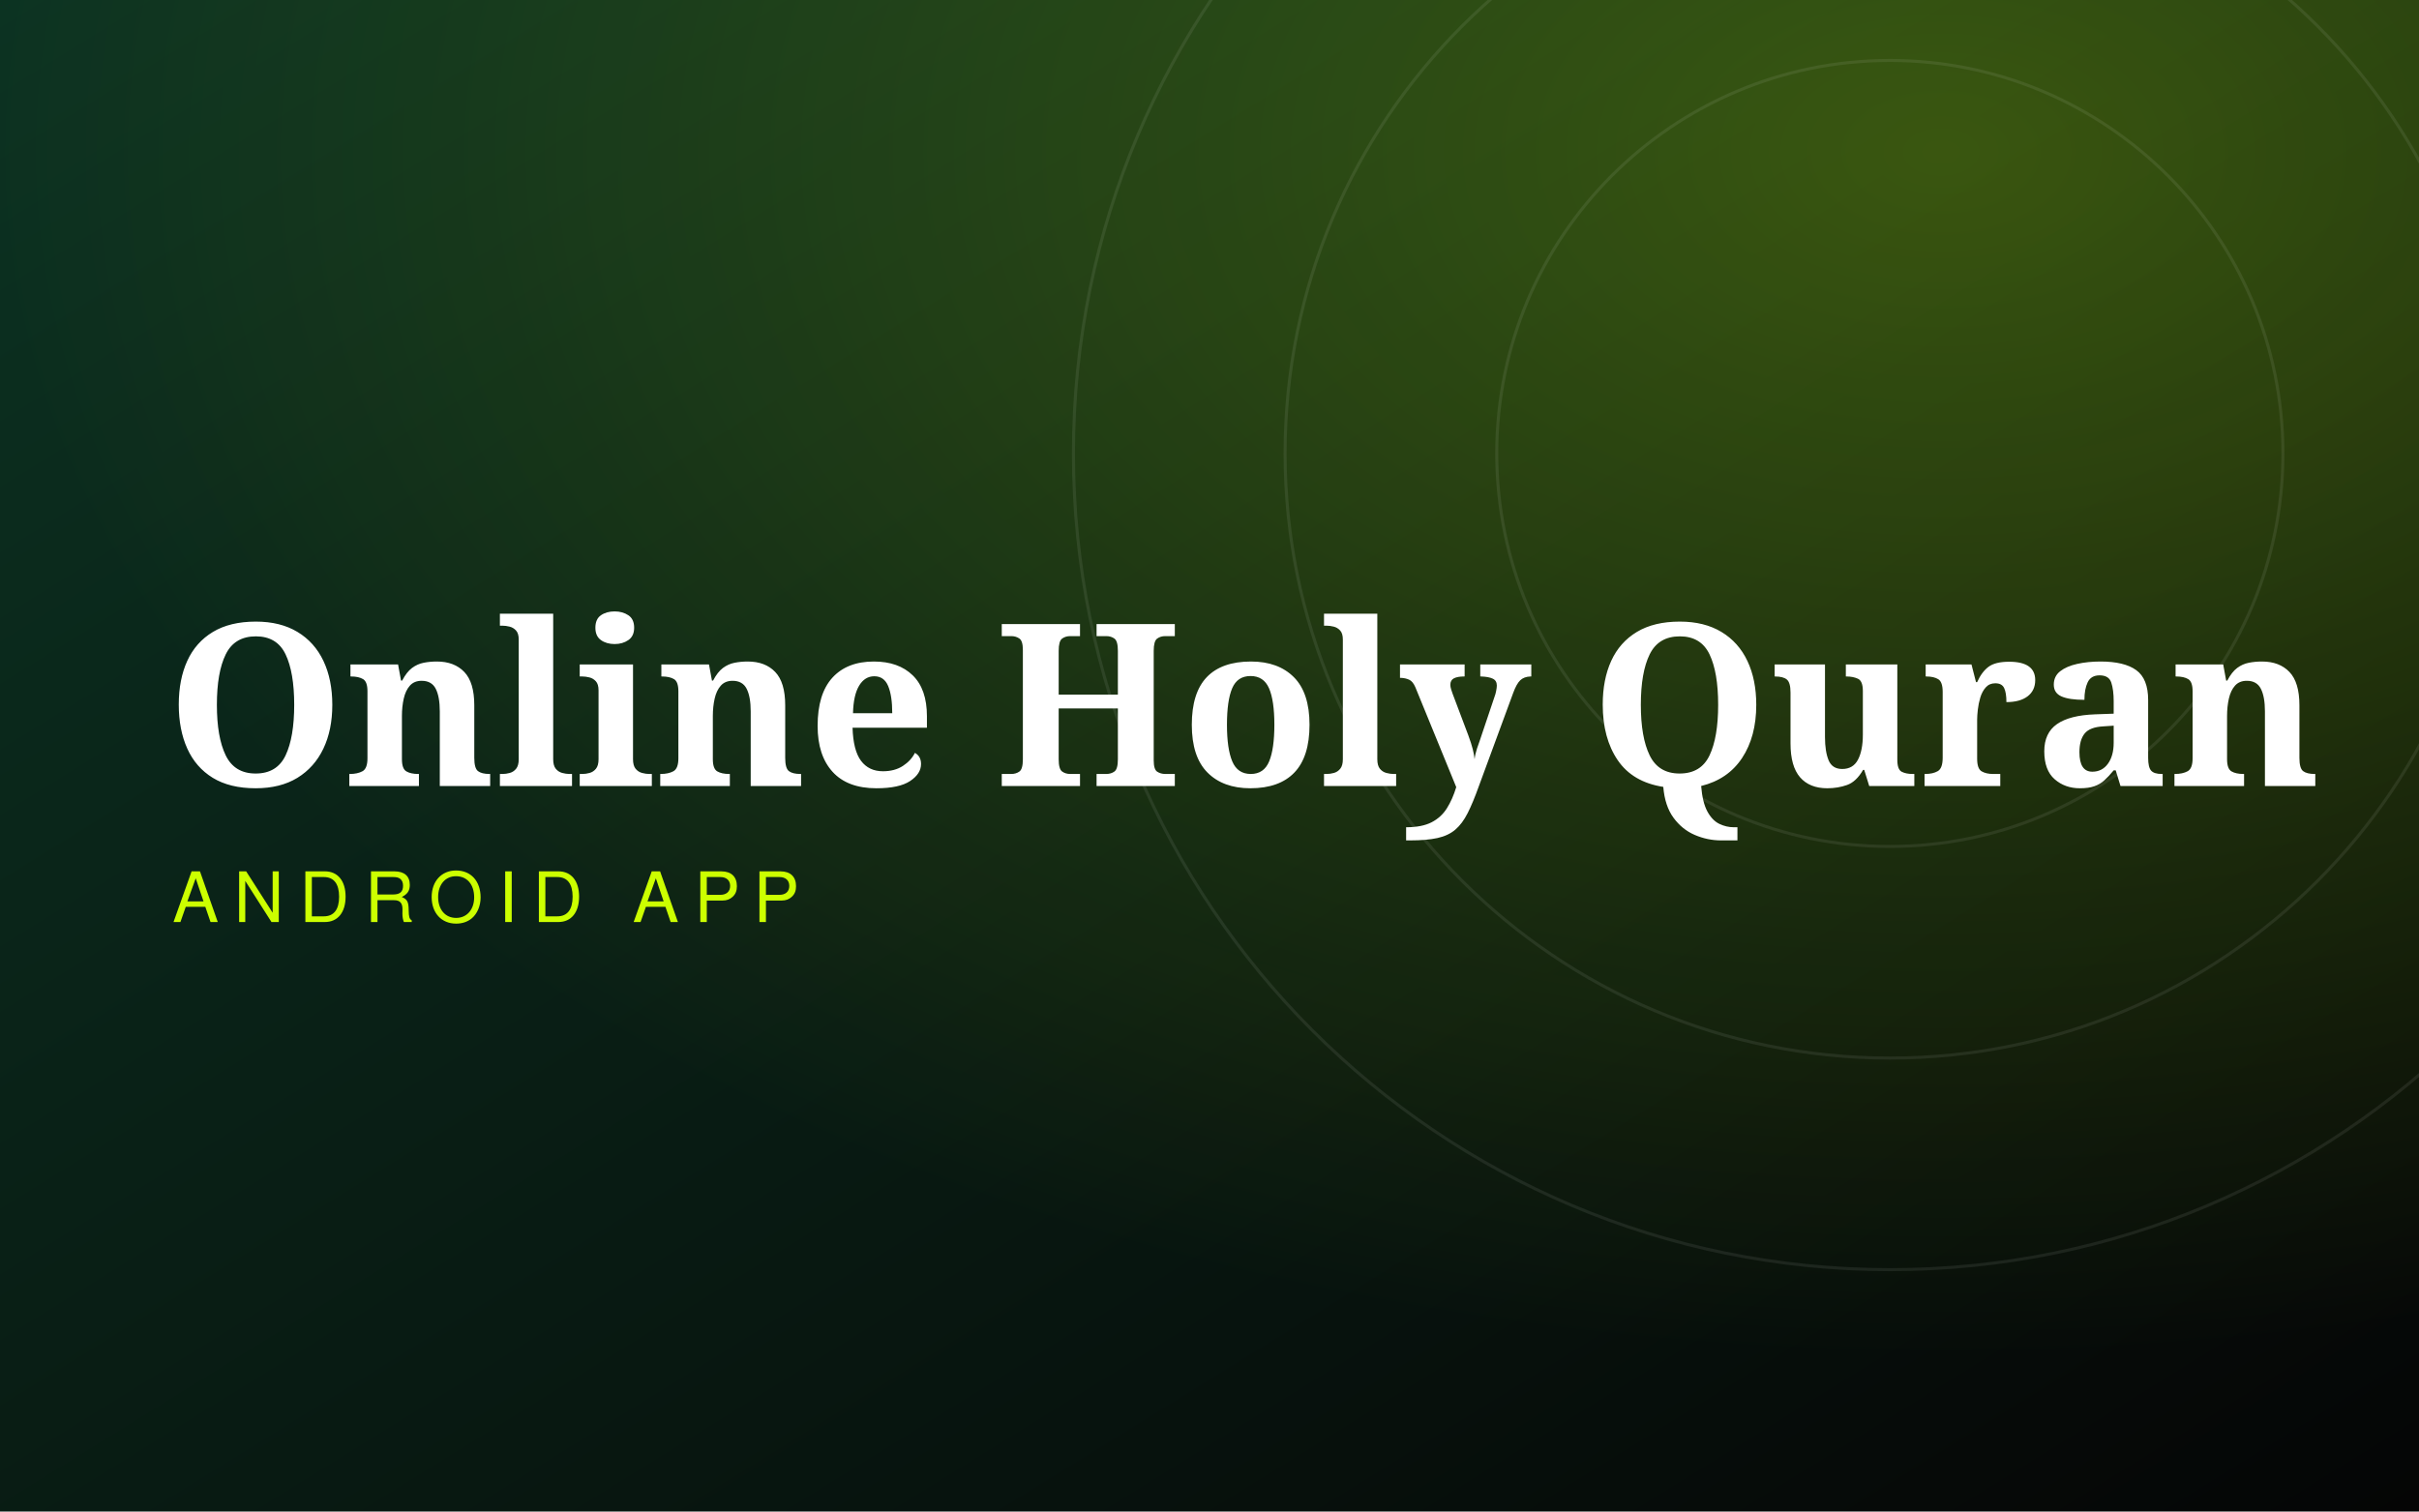
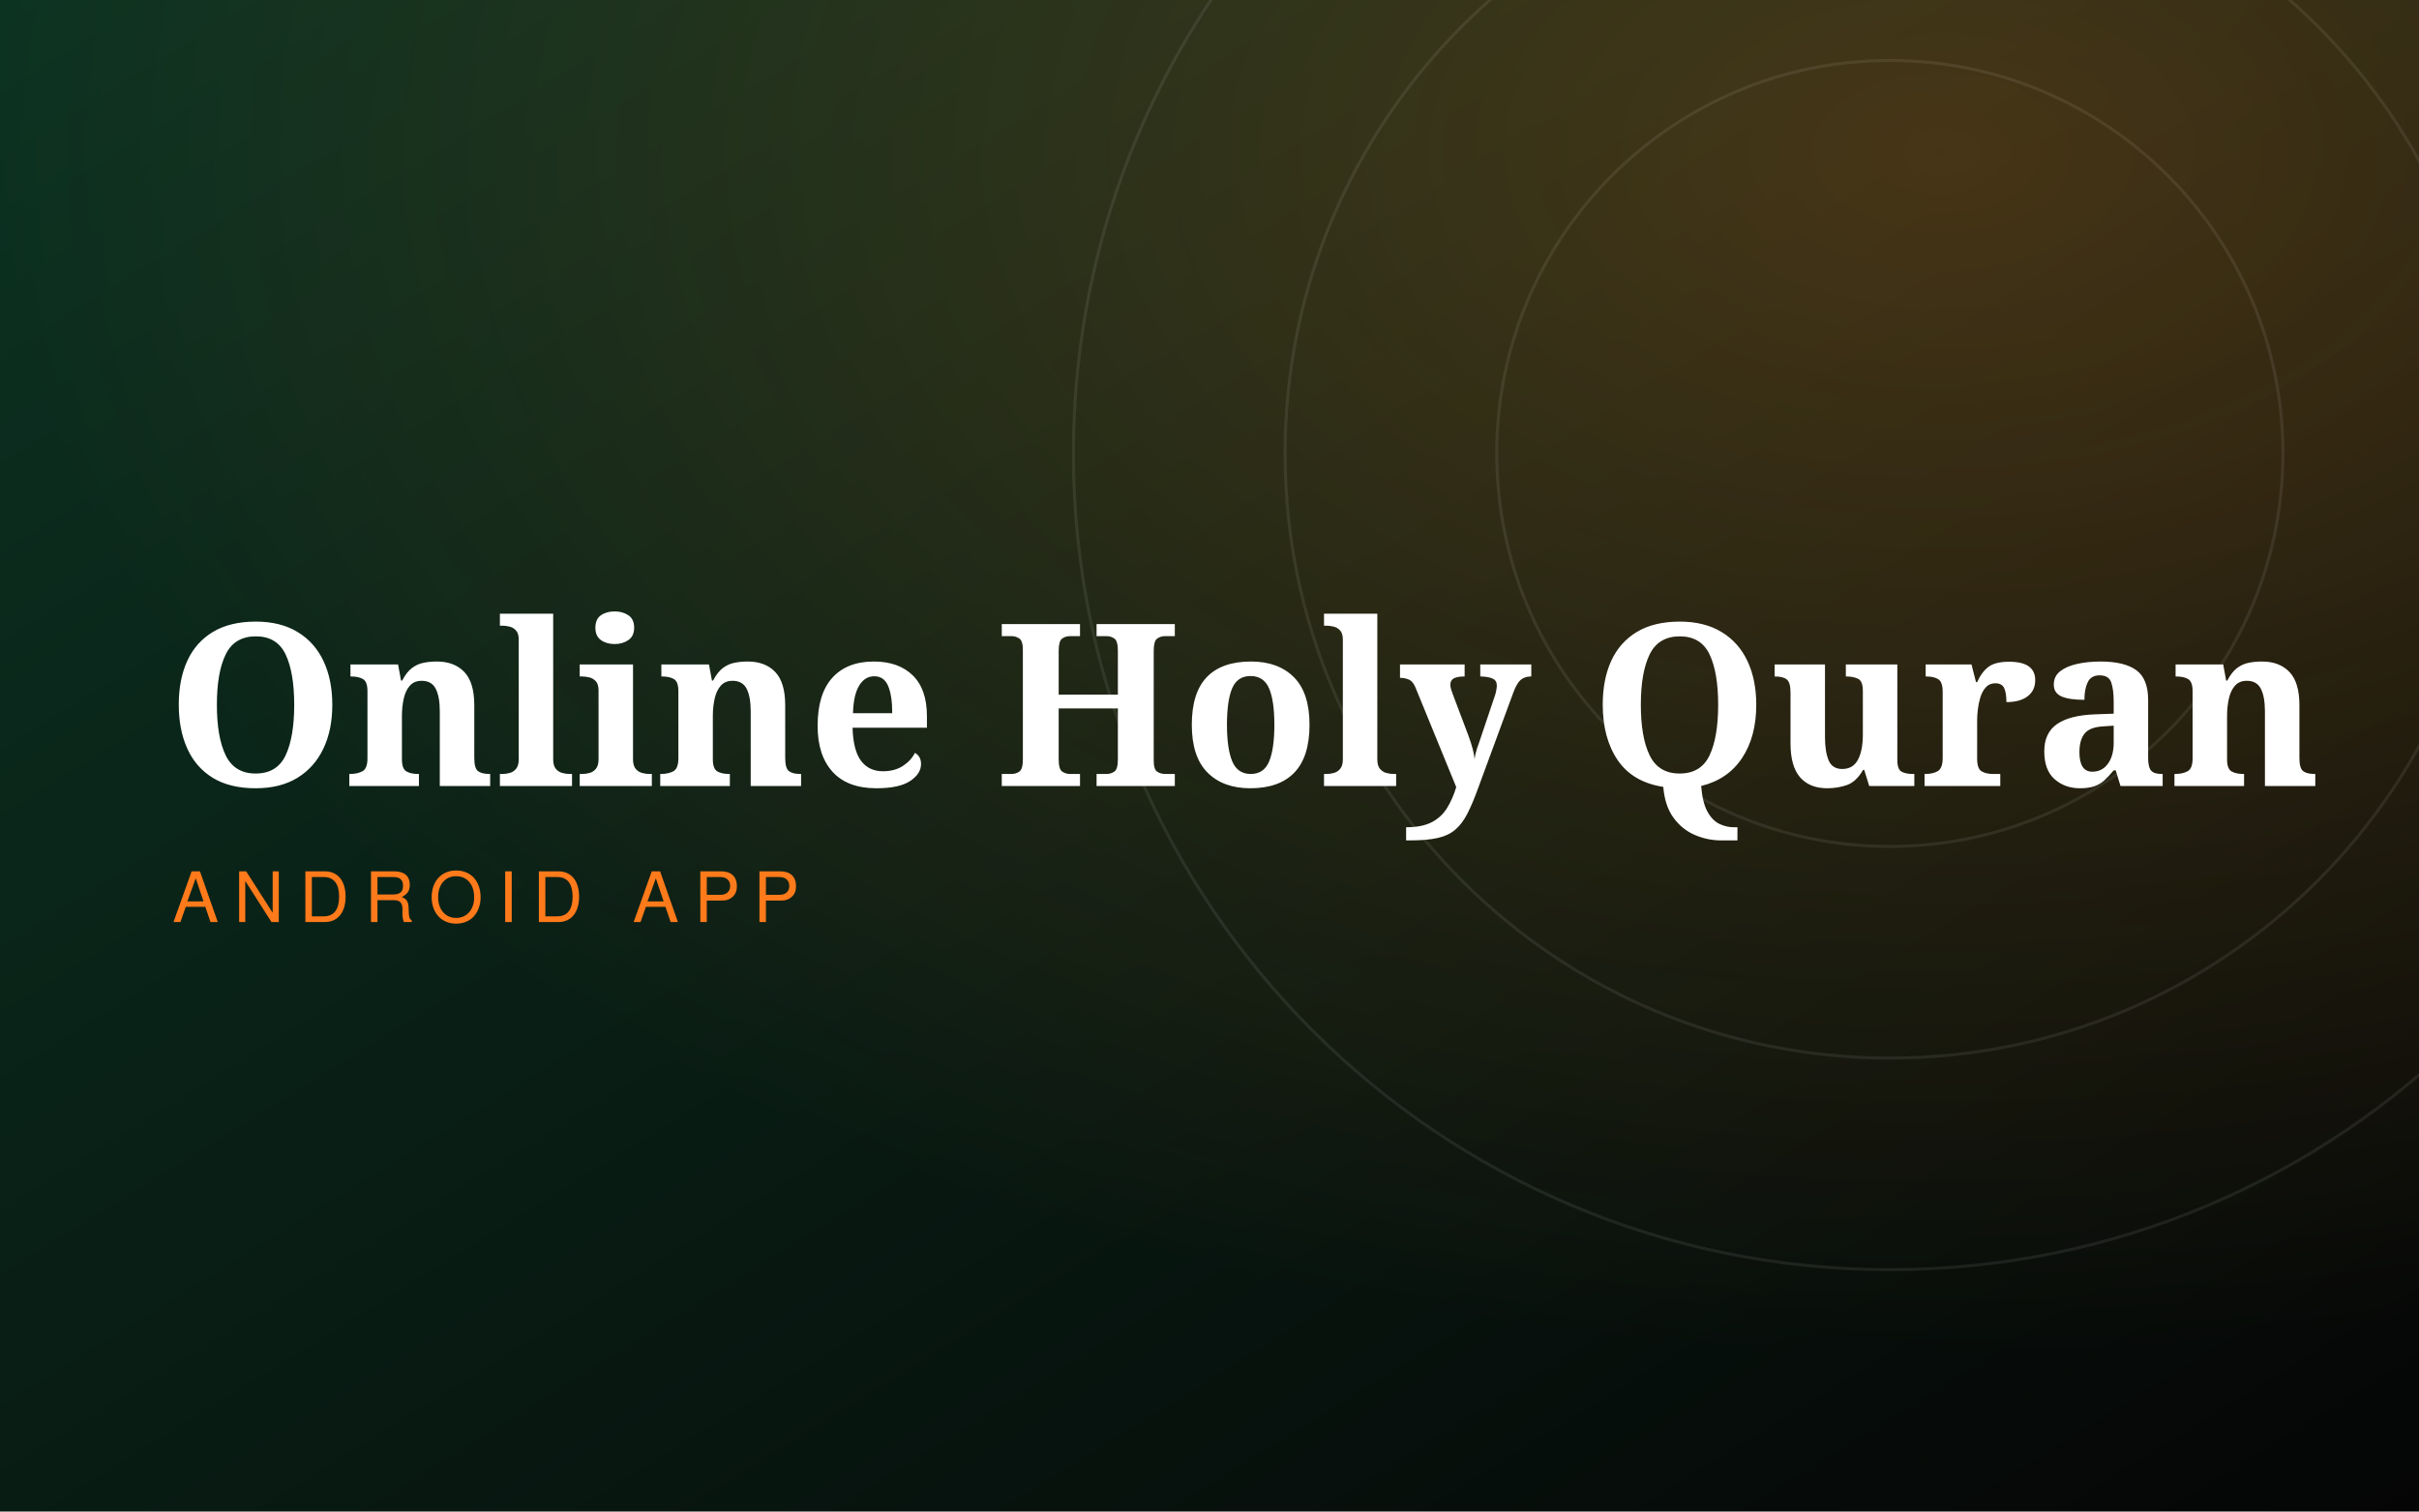
<svg xmlns="http://www.w3.org/2000/svg" viewBox="0 0 1600 1000">
  <defs>
    <linearGradient id="g" x1="0" y1="0" x2="1" y2="1">
      <stop offset="0" stop-color="#0c3322" />
      <stop offset="1" stop-color="#050505" />
    </linearGradient>
    <radialGradient id="r" cx=".8" cy=".1" r=".8">
-       <stop offset="0" stop-color="#ccff00" stop-opacity=".25" />
-       <stop offset="1" stop-color="#ccff00" stop-opacity="0" />
+       <stop offset="0" stop-color="#ff7a1a" stop-opacity=".25" />
+       <stop offset="1" stop-color="#ff7a1a" stop-opacity="0" />
    </radialGradient>
  </defs>
  <rect width="1600" height="1000" fill="url(#g)" />
  <rect width="1600" height="1000" fill="url(#r)" />
  <g fill="none" stroke="#fff" stroke-opacity=".08" stroke-width="2">
    <circle cx="1250" cy="300" r="260" />
    <circle cx="1250" cy="300" r="400" />
    <circle cx="1250" cy="300" r="540" />
  </g>
  <text x="110" y="520" font-family="Georgia,serif" font-weight="700" font-size="150" fill="#fff">Online Holy Quran</text>
-   <text x="114" y="610" font-family="Helvetica,Arial,sans-serif" font-size="46" letter-spacing="10" fill="#ccff00">ANDROID APP</text>
+   <text x="114" y="610" font-family="Helvetica,Arial,sans-serif" font-size="46" letter-spacing="10" fill="#ff7a1a">ANDROID APP</text>
</svg>
